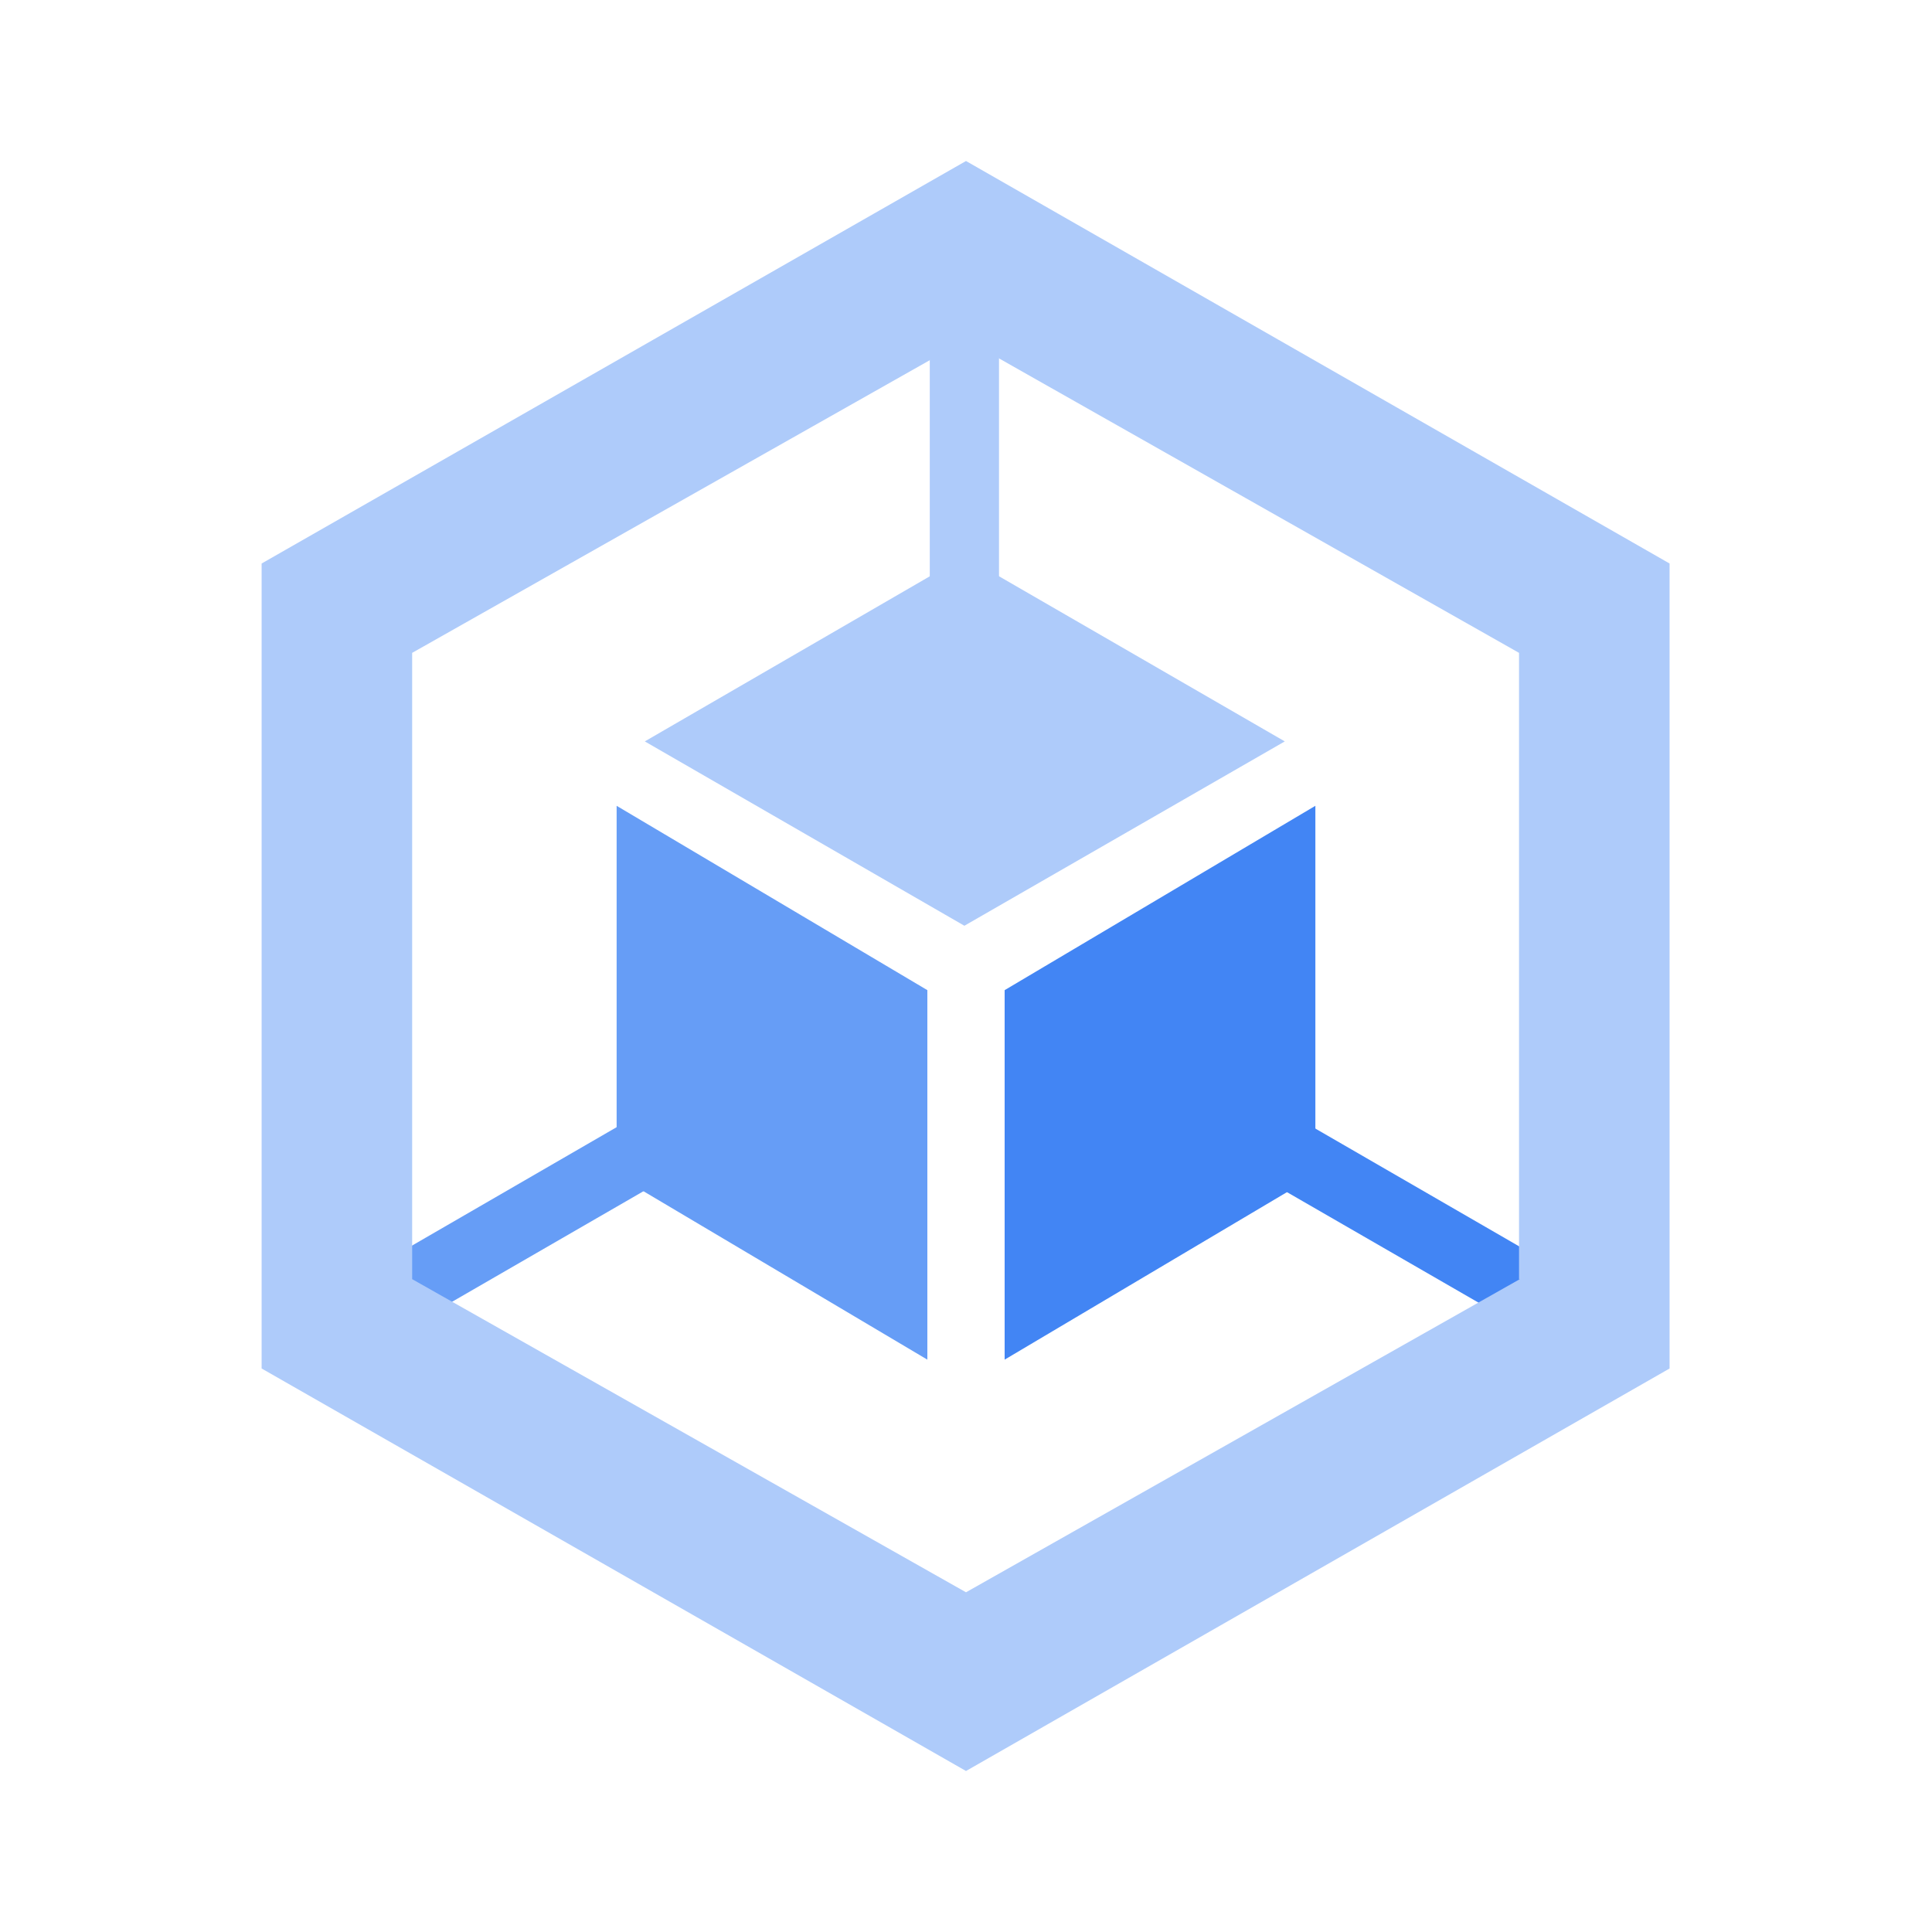
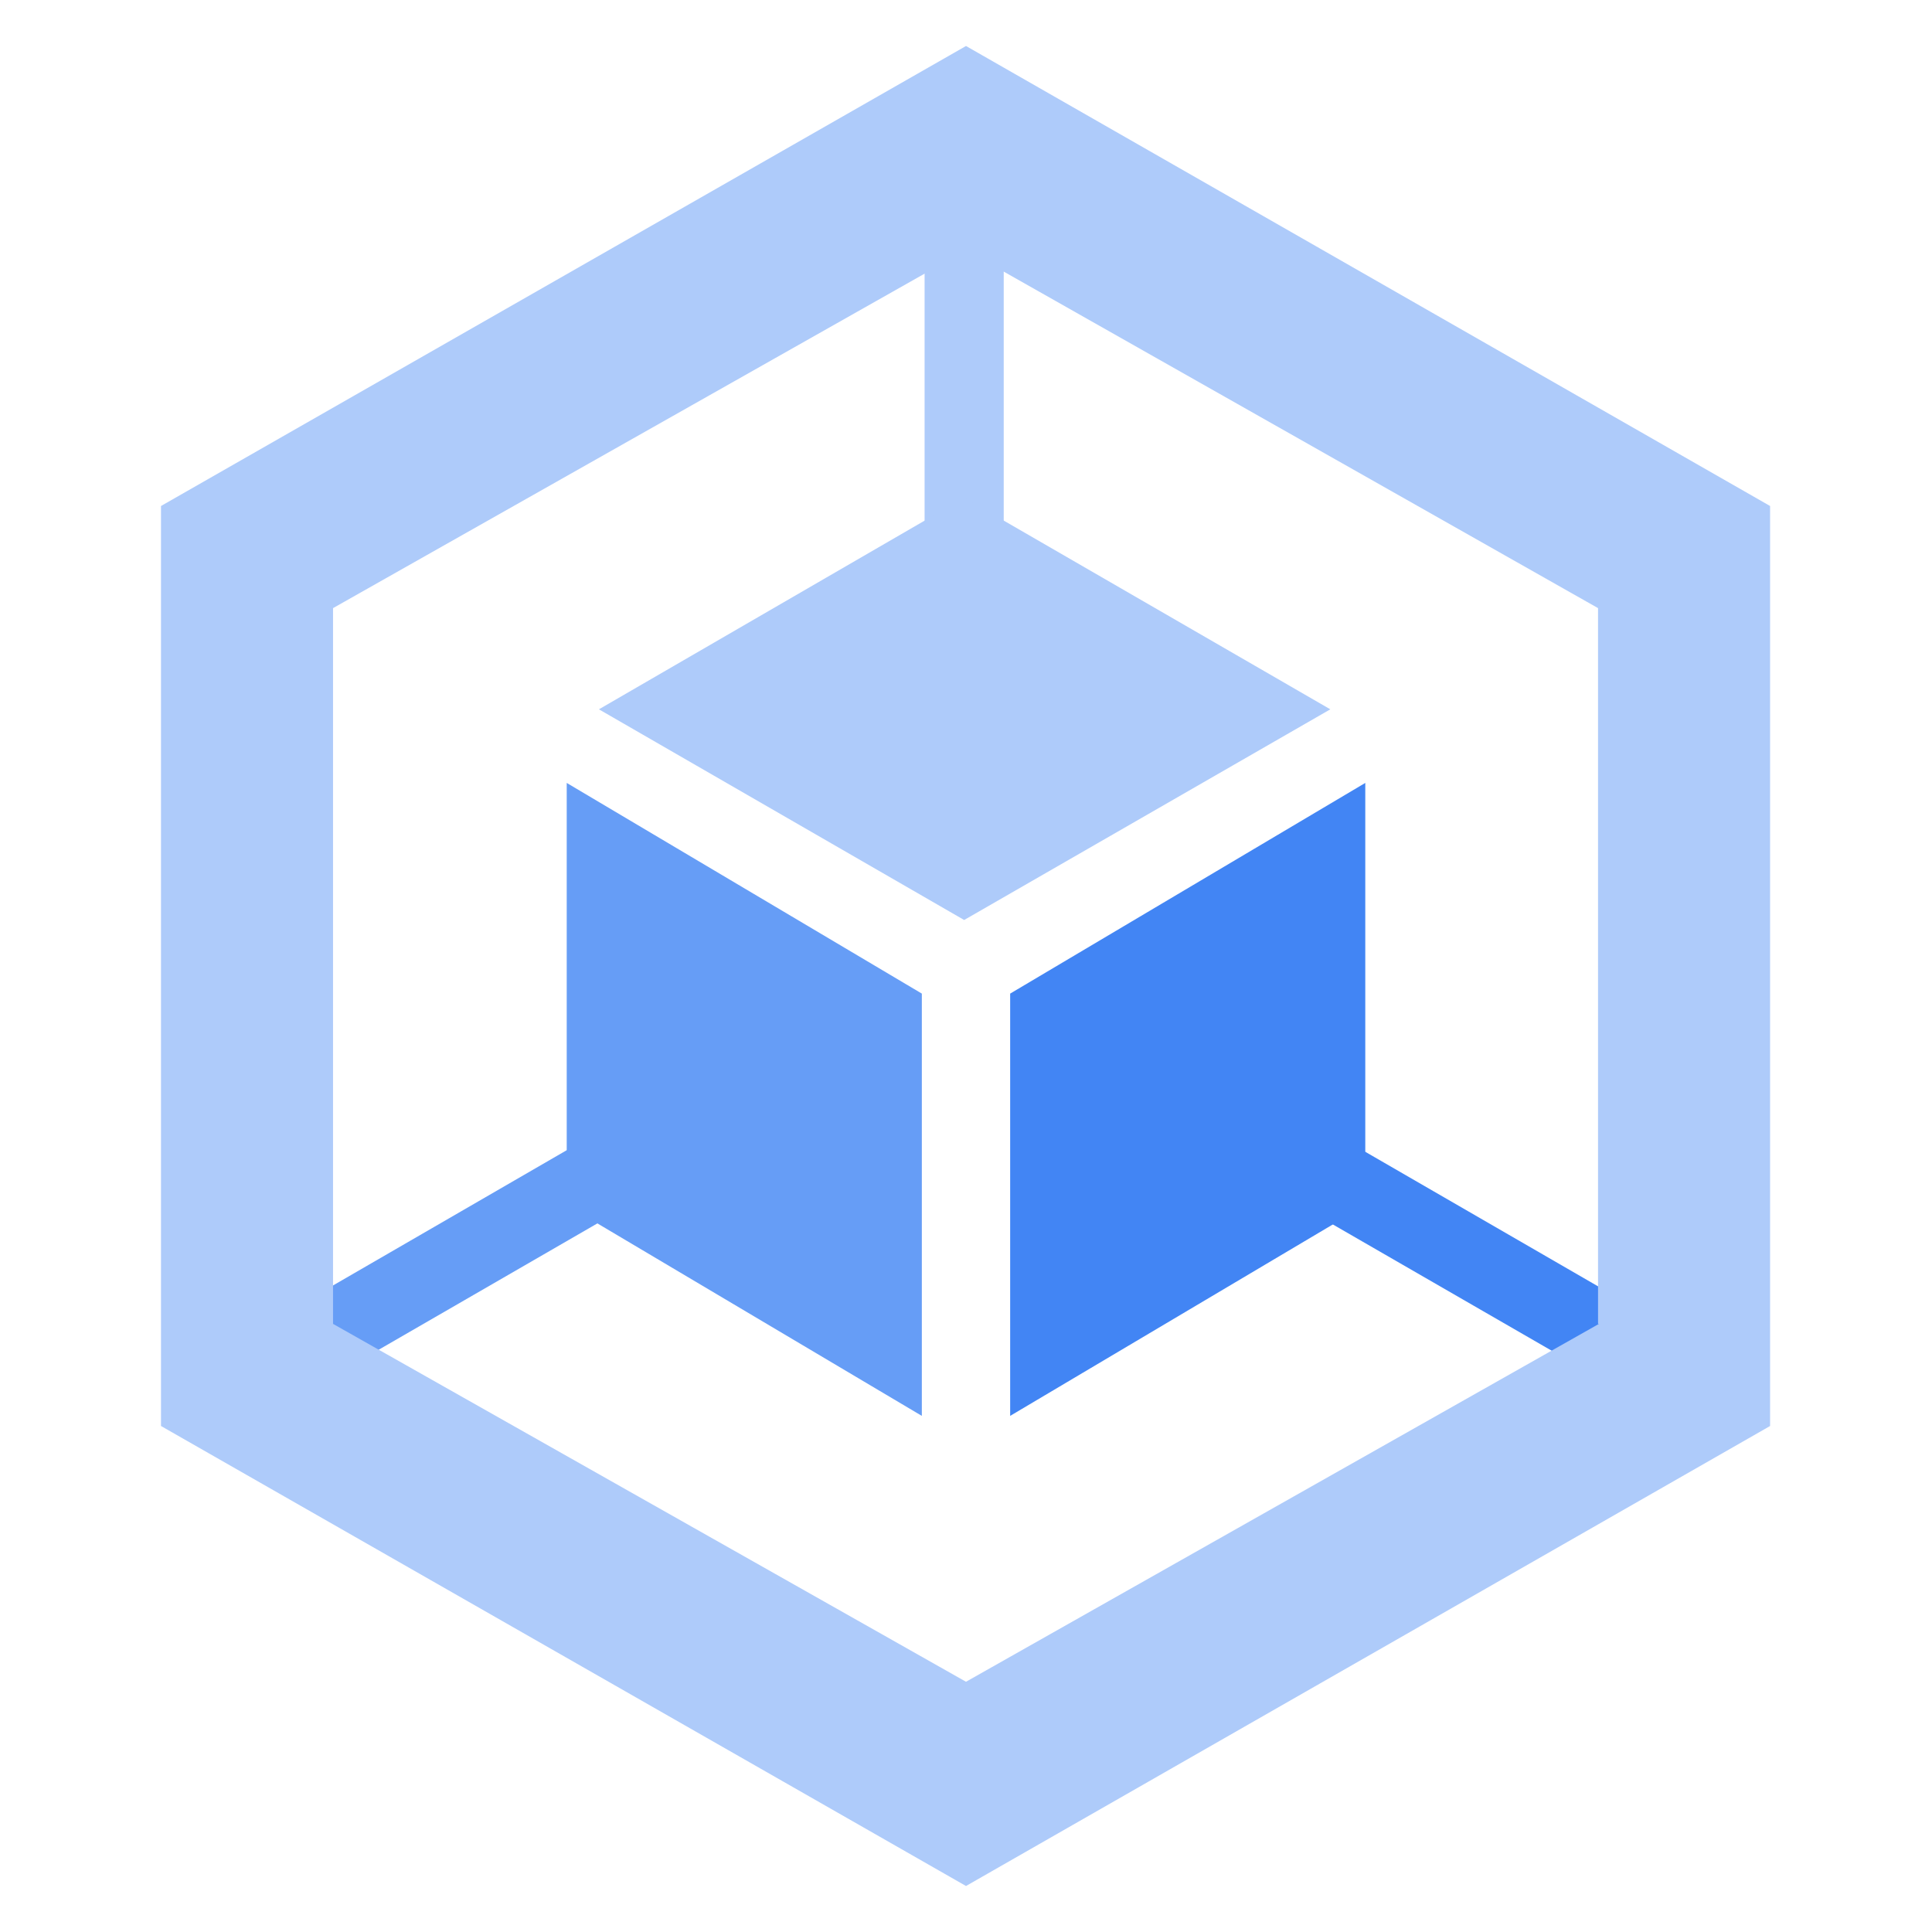
- <svg xmlns="http://www.w3.org/2000/svg" width="24px" height="24px" viewBox="0 0 24 24">
+ <svg xmlns="http://www.w3.org/2000/svg" viewBox="1.5 1.5 21 21">
  <defs>
    <style>.cls-1{fill:#4285f4;}.cls-1,.cls-2,.cls-4{fill-rule:evenodd;}.cls-2{fill:#669df6;}.cls-3,.cls-4{fill:#aecbfa;}</style>
  </defs>
  <g data-name="Product Icons">
    <g>
      <polygon class="cls-1" points="14.68 13.06 19.23 15.69 19.23 16.68 14.29 13.83 14.68 13.06" />
      <polygon class="cls-2" points="9.98 13.65 4.77 16.66 4.45 15.86 9.53 12.92 9.98 13.65" />
      <rect class="cls-3" x="11.55" y="3.29" width="0.86" height="5.78" />
      <path class="cls-4" d="M3.25,7V17L12,22l8.74-5V7L12,2Zm15.63,8.89L12,19.78,5.12,15.89V8.11L12,4.22l6.87,3.89v7.78Z" />
      <polygon class="cls-4" points="11.98 11.5 15.96 9.21 11.98 6.91 8.01 9.21 11.98 11.5" />
      <polygon class="cls-2" points="11.52 12.3 7.66 10.01 7.66 14.6 11.52 16.89 11.52 12.3" />
      <polygon class="cls-1" points="12.48 12.3 12.48 16.89 16.34 14.6 16.34 10.01 12.48 12.3" />
    </g>
  </g>
</svg>
